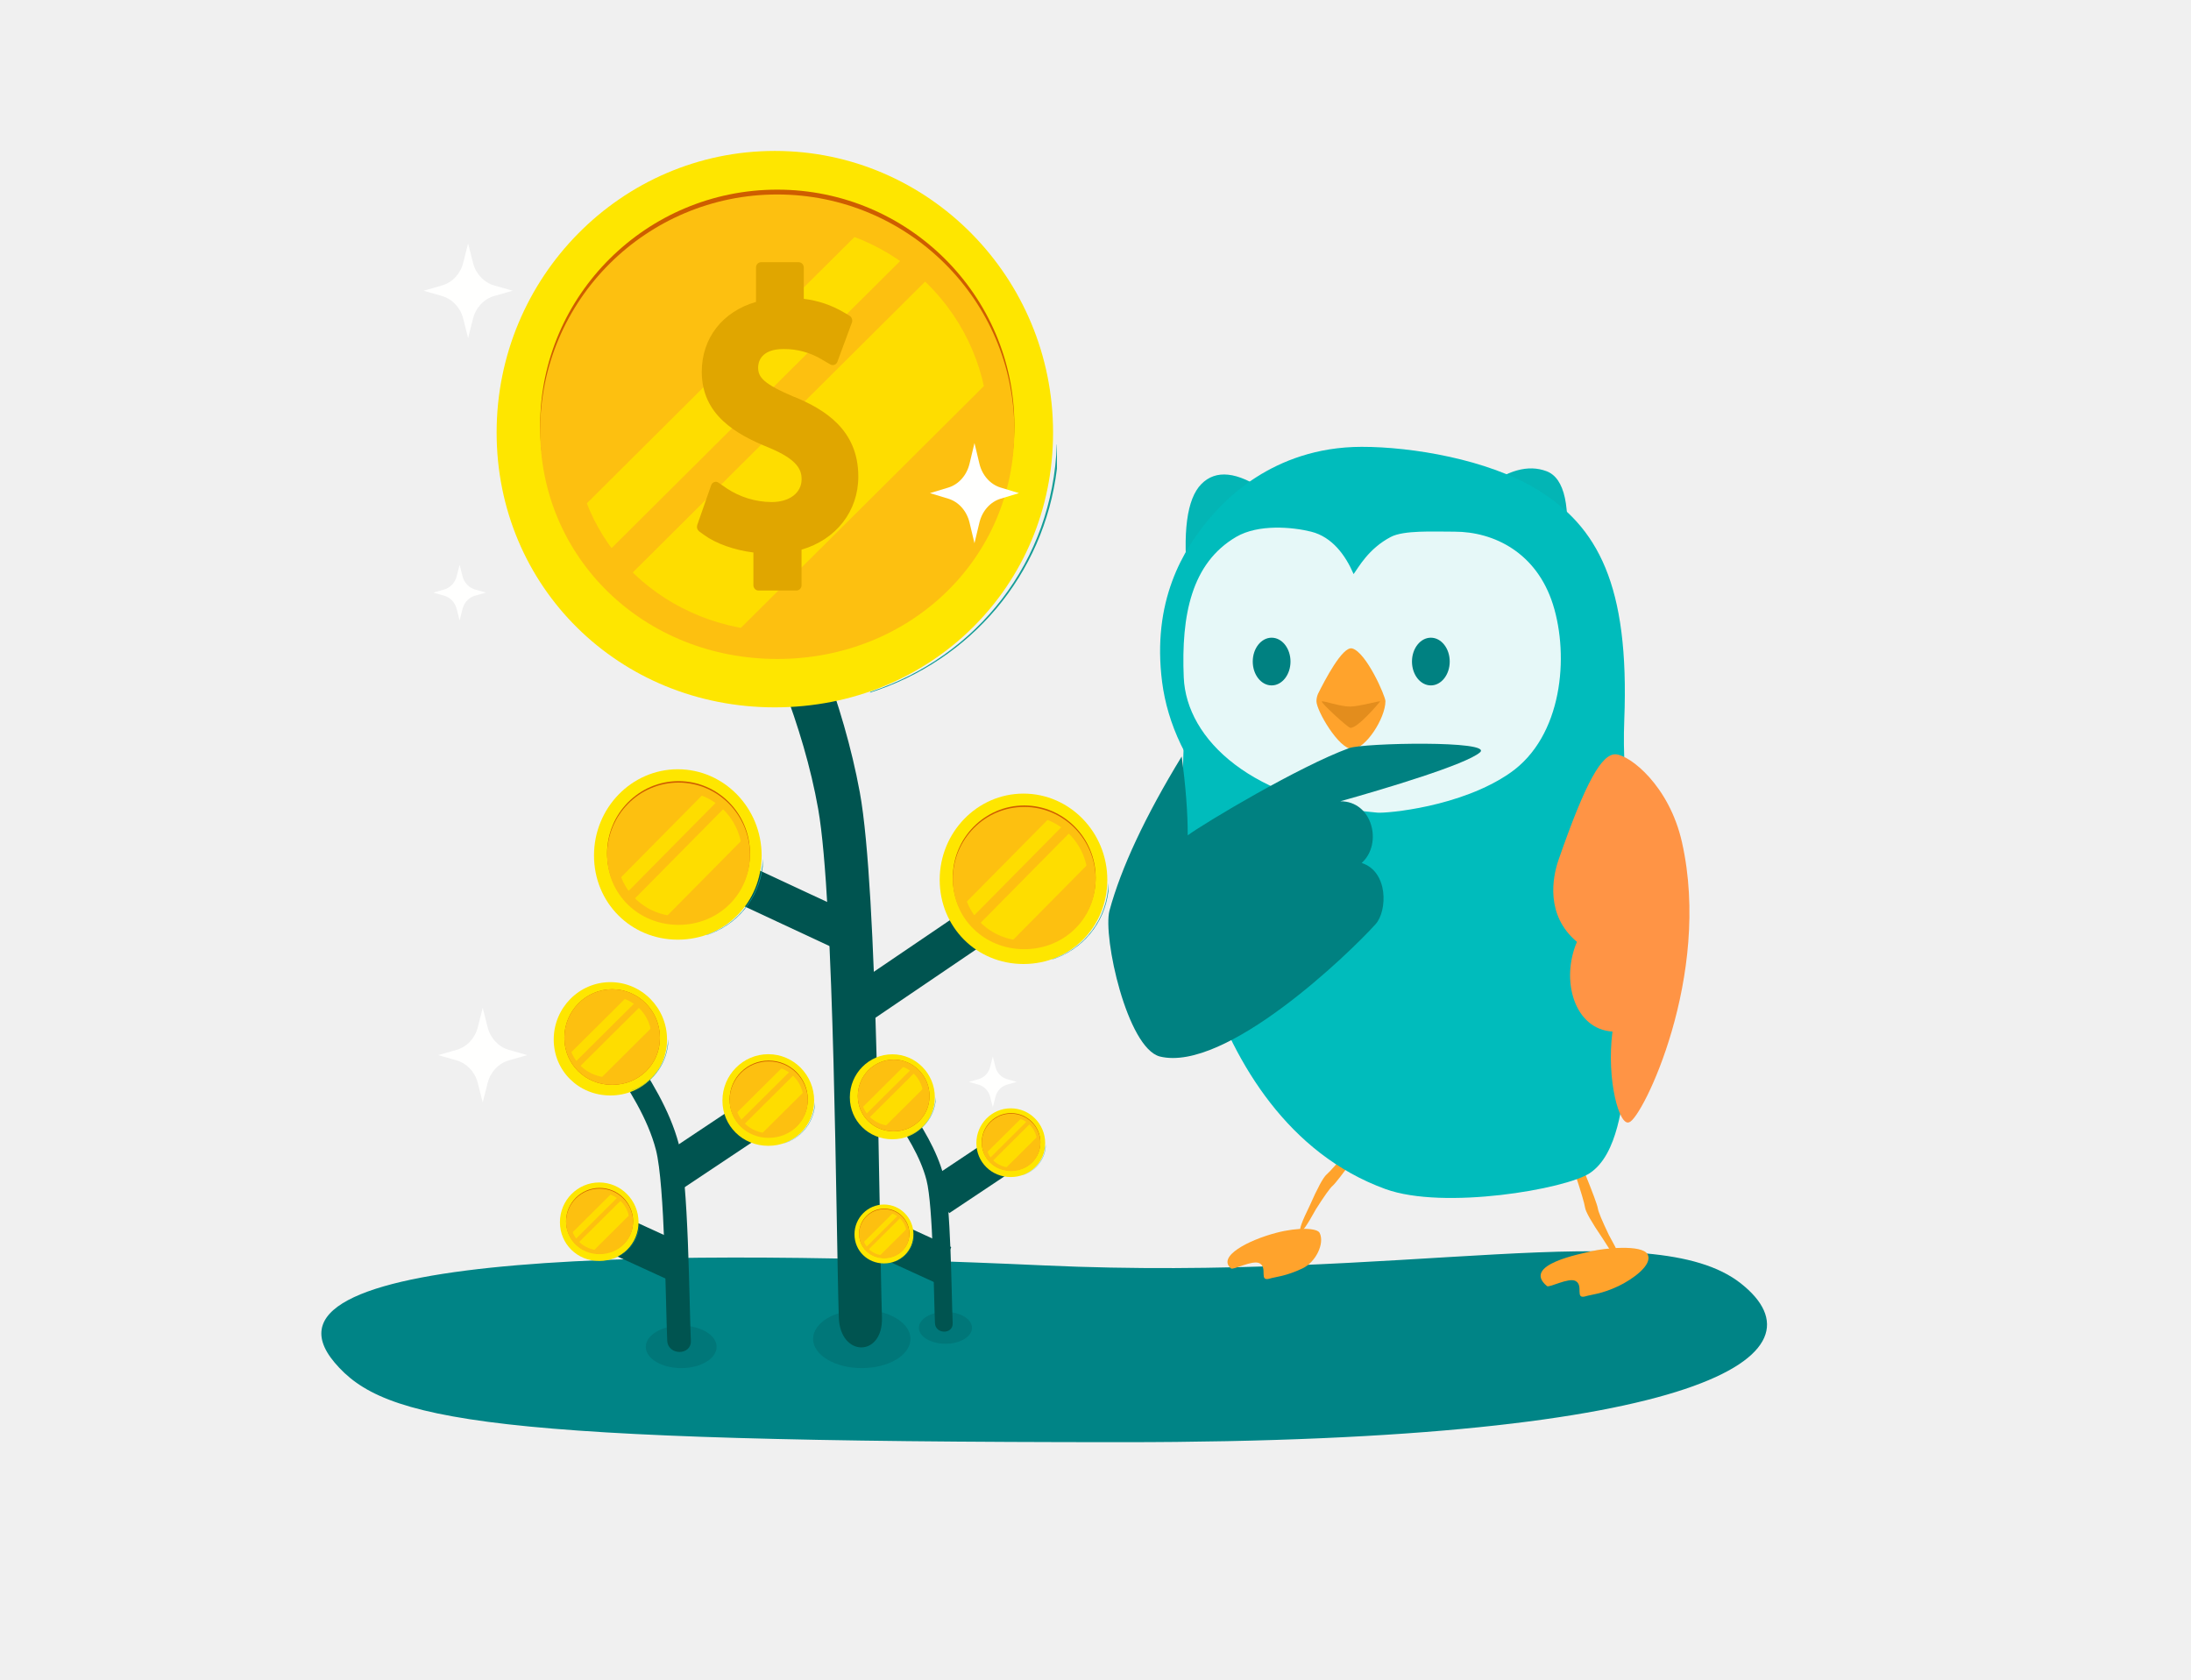
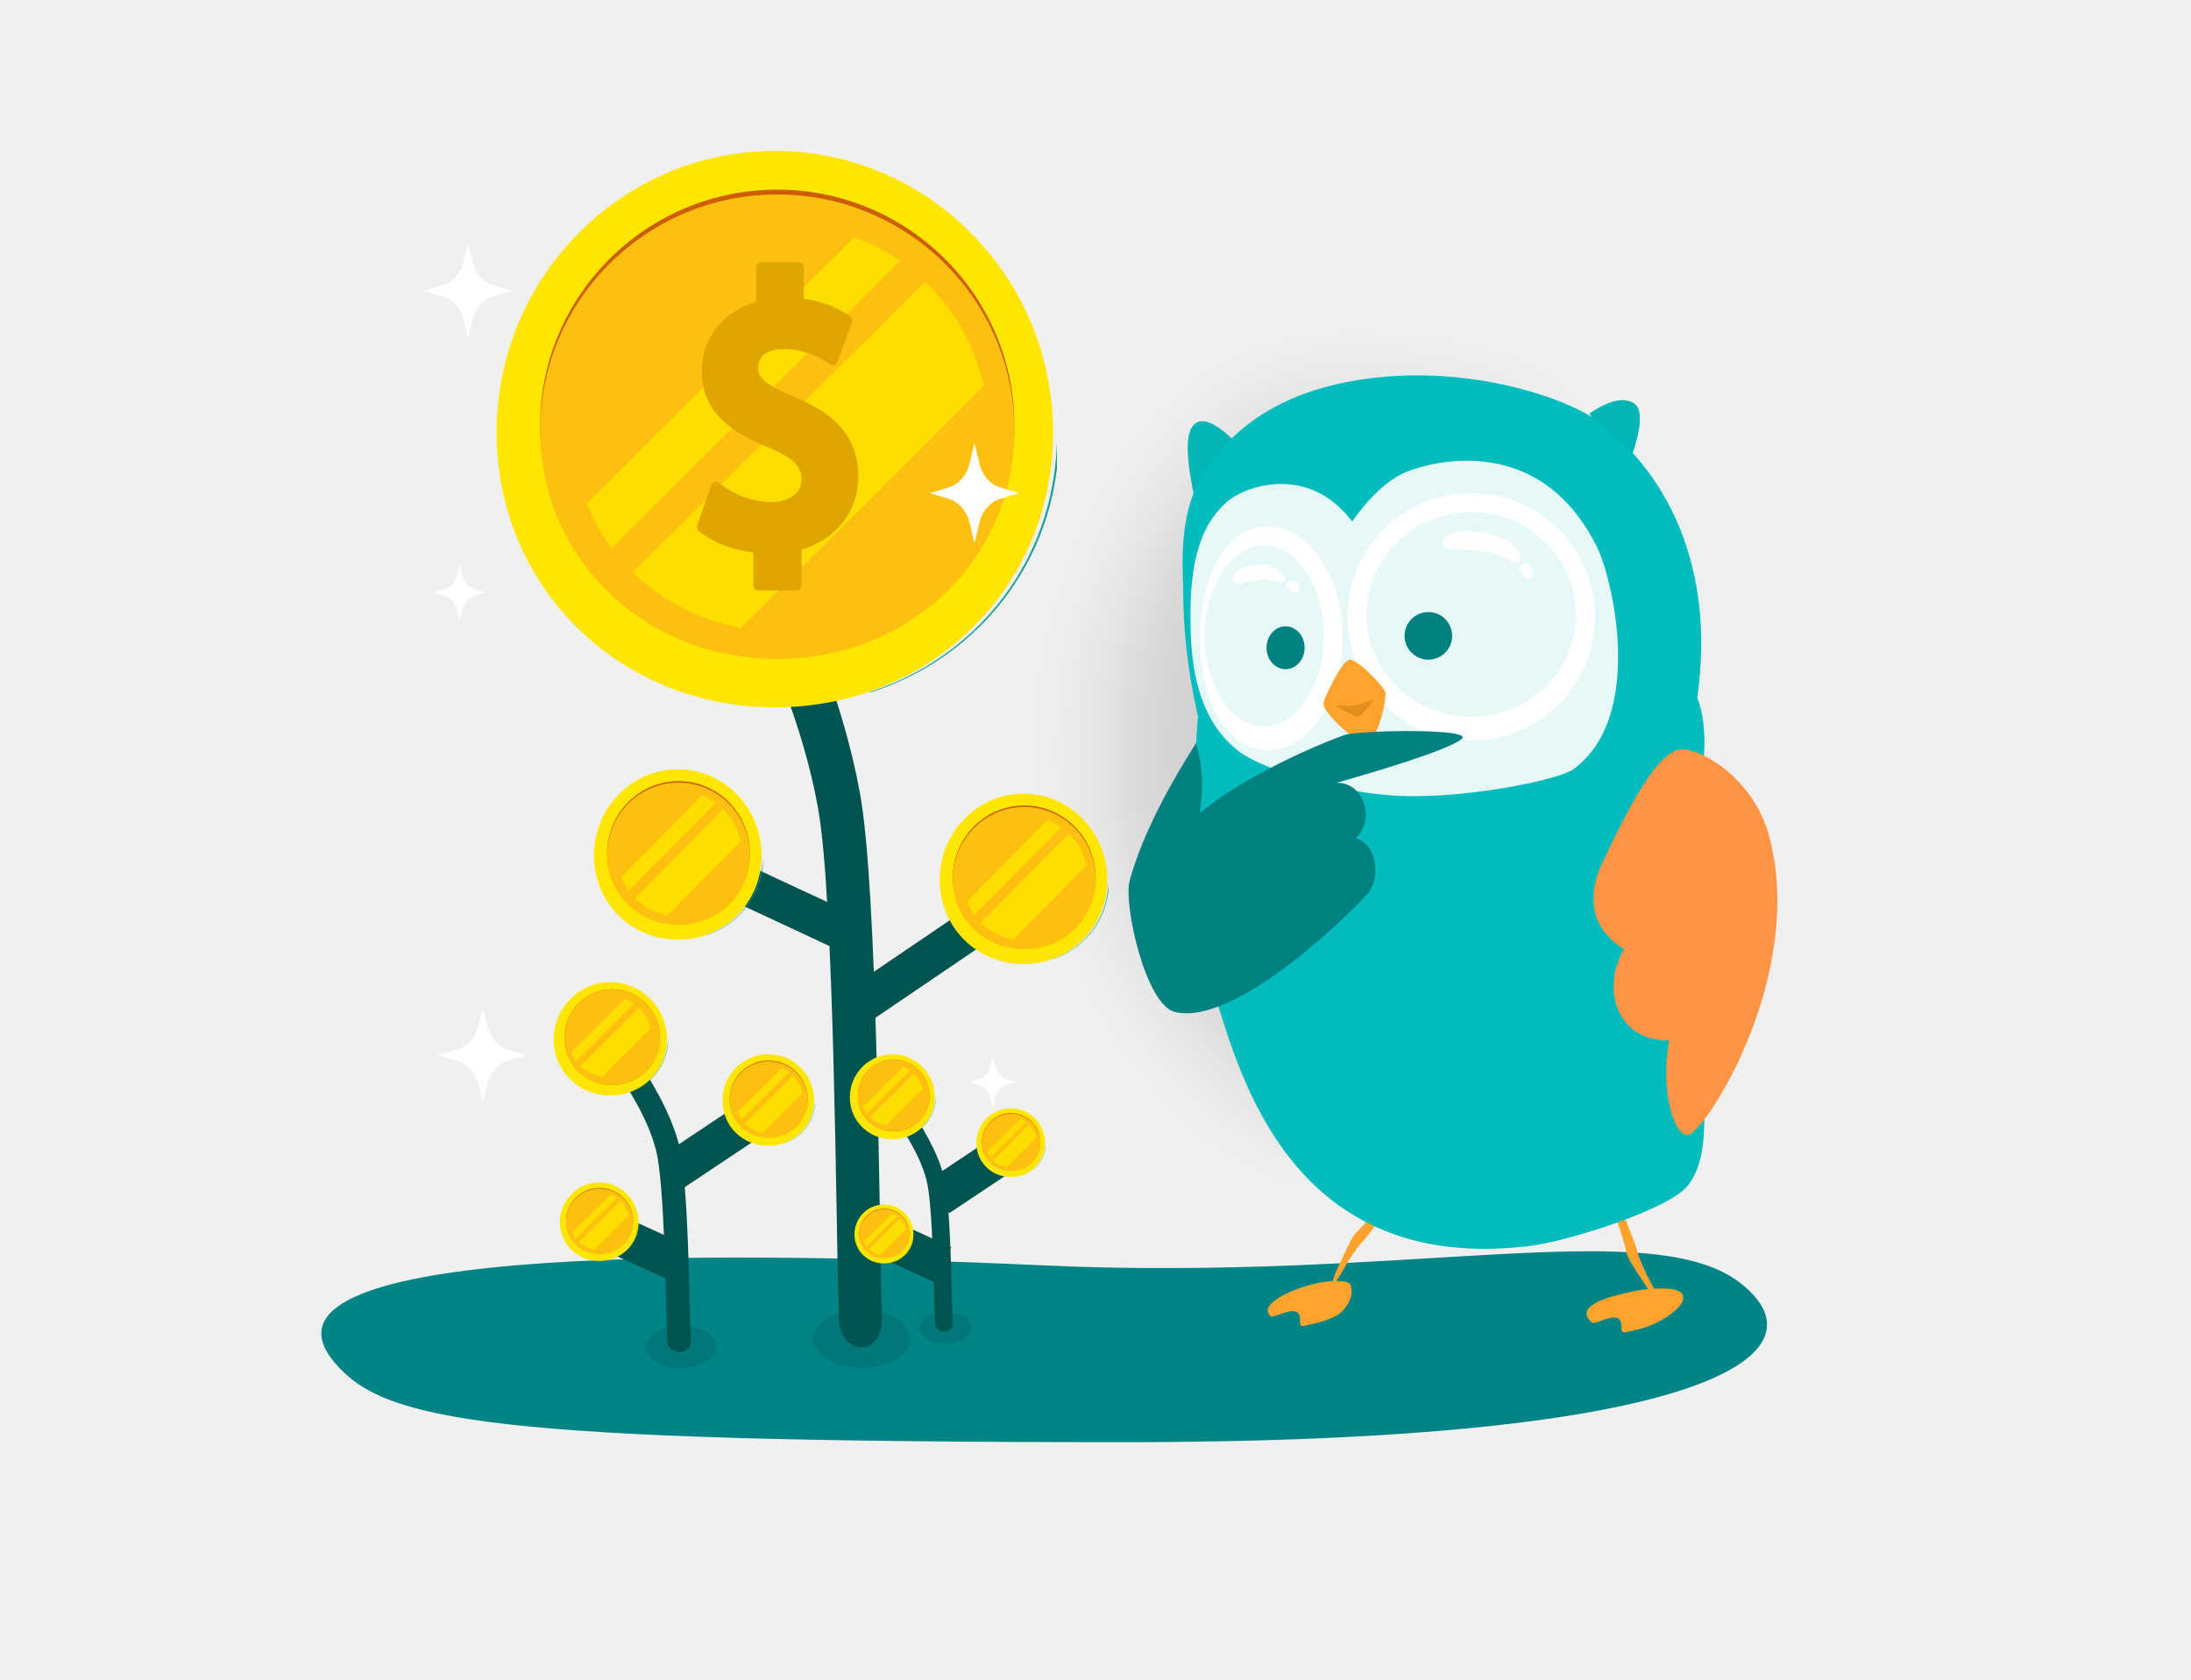
<svg xmlns="http://www.w3.org/2000/svg" xmlns:xlink="http://www.w3.org/1999/xlink" width="450" height="345" viewBox="0 0 450 345">
  <defs>
-     <path id="a" d="M86.156 42.486c0 23.446-19.103 41.316-42.667 41.316-23.565 0-42.667-17.87-42.667-41.316C.822 19.041 19.924.034 43.489.034c23.564 0 42.667 19.007 42.667 42.452" />
-     <path id="c" d="M25.953 13.011c0 7.18-5.755 12.653-12.853 12.653S.248 20.192.248 13.011c0-7.18 5.754-13 12.852-13 7.098 0 12.853 5.82 12.853 13" />
-     <path id="e" d="M25.953 13.011c0 7.18-5.755 12.653-12.853 12.653S.248 20.192.248 13.011c0-7.18 5.754-13 12.852-13 7.098 0 12.853 5.82 12.853 13" />
-     <path id="g" d="M9.129 4.497c0 2.482-2.024 4.373-4.521 4.373S.088 6.98.088 4.497 2.11.004 4.607.004c2.497 0 4.52 2.011 4.52 4.493" />
-     <path id="i" d="M12.888 6.349c0 3.503-2.858 6.174-6.383 6.174S.123 9.853.123 6.349C.123 2.845 2.98.005 6.505.005c3.525 0 6.383 2.84 6.383 6.344" />
-     <path id="k" d="M10.65 5.247c0 2.895-2.361 5.102-5.274 5.102S.102 8.142.102 5.247C.102 2.35 2.462.004 5.376.004c2.913 0 5.274 2.347 5.274 5.243" />
-     <path id="m" d="M12.172 5.996c0 3.309-2.7 5.83-6.028 5.83-3.33 0-6.028-2.521-6.028-5.83S2.815.005 6.144.005c3.329 0 6.028 2.682 6.028 5.991" />
-     <path id="o" d="M17.183 8.465c0 4.671-3.81 8.232-8.51 8.232-4.7 0-8.51-3.56-8.51-8.232 0-4.671 3.81-8.458 8.51-8.458 4.7 0 8.51 3.787 8.51 8.458" />
-     <path id="q" d="M14.2 6.995c0 3.86-3.148 6.803-7.032 6.803S.135 10.856.135 6.995c0-3.86 3.149-6.99 7.033-6.99 3.884 0 7.032 3.13 7.032 6.99" />
+     <filter id="a" width="156.6%" height="141.1%" x="-28.3%" y="-20.5%" filterUnits="objectBoundingBox">
+       <feGaussianBlur in="SourceGraphic" stdDeviation="10" />
+     </filter>
+     <path id="b" d="M86.156 42.486c0 23.446-19.103 41.316-42.667 41.316-23.565 0-42.667-17.87-42.667-41.316C.822 19.041 19.924.034 43.489.034c23.564 0 42.667 19.007 42.667 42.452" />
+     <path id="d" d="M25.953 13.011c0 7.18-5.755 12.653-12.853 12.653S.248 20.192.248 13.011c0-7.18 5.754-13 12.852-13 7.098 0 12.853 5.82 12.853 13" />
+     <path id="f" d="M25.953 13.011c0 7.18-5.755 12.653-12.853 12.653S.248 20.192.248 13.011c0-7.18 5.754-13 12.852-13 7.098 0 12.853 5.82 12.853 13" />
+     <path id="h" d="M9.129 4.497c0 2.482-2.024 4.373-4.521 4.373S.088 6.98.088 4.497 2.11.004 4.607.004c2.497 0 4.52 2.011 4.52 4.493" />
+     <path id="j" d="M12.888 6.349c0 3.503-2.858 6.174-6.383 6.174S.123 9.853.123 6.349C.123 2.845 2.98.005 6.505.005c3.525 0 6.383 2.84 6.383 6.344" />
+     <path id="l" d="M10.65 5.247c0 2.895-2.361 5.102-5.274 5.102S.102 8.142.102 5.247C.102 2.35 2.462.004 5.376.004c2.913 0 5.274 2.347 5.274 5.243" />
+     <path id="n" d="M12.172 5.996c0 3.309-2.7 5.83-6.028 5.83-3.33 0-6.028-2.521-6.028-5.83S2.815.005 6.144.005c3.329 0 6.028 2.682 6.028 5.991" />
+     <path id="p" d="M17.183 8.465c0 4.671-3.81 8.232-8.51 8.232-4.7 0-8.51-3.56-8.51-8.232 0-4.671 3.81-8.458 8.51-8.458 4.7 0 8.51 3.787 8.51 8.458" />
+     <path id="r" d="M14.2 6.995c0 3.86-3.148 6.803-7.032 6.803S.135 10.856.135 6.995c0-3.86 3.149-6.99 7.033-6.99 3.884 0 7.032 3.13 7.032 6.99" />
  </defs>
  <g fill="none" fill-rule="evenodd">
    <path fill="#008486" d="M357.541 263.6c-18.242-14.37-68.631-.28-143.134-3.693-74.504-3.414-165.318-3.36-145.696 19.94 10.128 12.026 30.943 16.366 161.83 16.366 120.5 0 145.242-18.243 127-32.613z" />
+     <path fill="#000" d="M283.128 230C311.776 230 335 196.207 335 154.522c0-41.686-22.553-76.597-51.12-68.21-27.816-12.3-54.88 26.524-54.88 68.21C229 196.207 254.48 230 283.128 230z" filter="url(#a)" opacity=".135" />
    <g fill="#FFA32C">
-       <path d="M277.27 235.812c-2.494 3.003-4.092 4.806-4.794 5.408-.702.601-1.872 2.762-3.51 6.481-1.544 3.13-2.173 4.86-1.885 5.185.287.327 1.354-1.186 3.2-4.537 1.735-2.728 2.874-4.325 3.417-4.79.543-.466 2.165-2.559 4.866-6.28.17-.465.112-.861-.176-1.187-.287-.326-.66-.42-1.119-.28z" />
-       <path d="M252.83 260.52c.477.399 4.404-1.795 5.845-1.062 1.794.912-.261 3.899 2.18 3.135 1.05-.328 3.215-.434 6.665-2.073 2.72-1.291 4.6-5.122 3.51-7.3-.488-.976-4.304-1.222-8.942 0-5.71 1.505-12.174 4.862-9.258 7.3z" />
+       <path d="M282.927 248.203c-2.236 2.698-3.669 4.316-4.298 4.856-.63.54-1.68 2.48-3.148 5.82-1.385 2.812-1.948 4.364-1.69 4.657.258.292 1.215-1.066 2.87-4.074 1.556-2.45 2.577-3.885 3.064-4.302.487-.418 1.941-2.298 4.363-5.64.153-.417.1-.772-.158-1.065-.258-.293-.592-.377-1.003-.252z" />
+       <path d="M261.012 270.39c.428.358 3.949-1.612 5.242-.953 1.608.819-.235 3.5 1.954 2.815.942-.295 2.883-.39 5.977-1.861 2.438-1.16 4.125-4.6 3.148-6.555-.439-.877-3.86-1.098-8.02 0-5.12 1.35-10.916 4.365-8.3 6.555z" />
    </g>
    <g fill="#FFA32C">
-       <path d="M323.492 241.077c1.229 3.704 1.912 6.013 2.051 6.927.138.913 1.353 3.05 3.643 6.408 1.839 2.967 2.973 4.415 3.403 4.345.429-.071-.29-1.777-2.156-5.116-1.397-2.916-2.15-4.727-2.257-5.433-.107-.707-1.024-3.19-2.752-7.45-.305-.39-.672-.551-1.102-.48-.429.07-.706.337-.83.8z" />
-       <path d="M326.963 256.975c-2.18.544-14.525 2.757-9.24 7.176.477.399 4.404-1.795 5.846-1.062 1.794.912-.262 3.899 2.18 3.135 1.05-.328 3.215-.434 6.665-2.073 2.72-1.291 7.085-4.311 5.995-6.489-1.09-2.178-9.265-1.232-11.446-.687z" />
+       <path d="M332.194 250.976c1.102 3.326 1.715 5.4 1.84 6.22.124.82 1.212 2.738 3.266 5.754 1.65 2.664 2.666 3.965 3.051 3.901.385-.063-.26-1.595-1.933-4.594-1.253-2.618-1.927-4.244-2.023-4.878-.096-.635-.92-2.865-2.469-6.69-.273-.35-.602-.494-.987-.43-.385.063-.633.302-.745.717z" />
+       <path d="M335.307 265.251c-1.955.49-13.024 2.476-8.285 6.444.427.358 3.948-1.612 5.241-.953 1.609.819-.234 3.5 1.954 2.815.943-.295 2.884-.39 5.977-1.862 2.439-1.16 6.354-3.871 5.377-5.827-.978-1.955-8.309-1.106-10.264-.617z" />
    </g>
-     <path fill="#03B5B5" d="M259.917 100.857c-5.803-3.997-10.198-4.473-13.185-1.428-2.986 3.046-3.895 9.942-2.725 20.69l15.91-19.262zM321.46 114.579c1.212-10.45-.064-16.382-3.827-17.797-3.765-1.415-8.062-.224-12.892 3.575l16.72 14.222z" />
-     <path fill="#00BCBC" d="M334.149 221.356c4.912-22.083-6.54-42.933-6.54-63.156v-30.489c-17.808 6.698-32.124 10.046-42.95 10.046-6.866 0-20.71 5-41.533 14.999-.838 20.354.797 36.688 4.906 49 5.539 16.6 16.565 35.219 36.518 42.466 11.99 4.356 37.063 0 41.968-3.266 5.93-3.95 6.54-14.7 7.63-19.6z" />
-     <path fill="#00BCBC" d="M285.192 177.661c12.886 0 39.613-1.746 48.53-7.99 2.068-1.448-.685-7.388-.118-21.815 1.09-27.767-5.45-39.745-17.987-47.367-10.082-6.13-25.638-8.728-35.973-8.712-18.596.03-28.622 11.74-30.826 14.26-5.942 6.79-12.262 17.58-10.13 34.093 2.134 16.514 15.9 37.531 46.504 37.531z" />
-     <path fill="#FFF" d="M278.009 117.911c1.034-1.377 3.018-5.195 7.63-7.622 2.684-1.412 8.671-1.089 13.082-1.089 8.175 0 16.896 4.356 20.241 14.97 3.346 10.616 1.962 27.095-8.795 34.574-10.14 7.051-25.421 8.323-27.24 8.168-25.63-2.179-39.264-14.96-39.802-27.782-.538-12.822 1.592-23.47 10.757-28.85 4.59-2.695 11.632-2.022 15.406-1.08 4.36 1.089 7.086 4.9 8.721 8.711z" opacity=".901" />
-     <g fill="#008181" transform="translate(257.297 130.978)">
-       <ellipse cx="36.579" cy="4.9" rx="3.876" ry="4.9" />
-       <ellipse cx="3.876" cy="4.9" rx="3.876" ry="4.9" />
+     <path fill="#03B5B5" d="M253.132 90.182c-4.003-3.764-6.746-4.631-8.228-2.602-1.483 2.03-1.257 7.287.675 15.773l7.553-13.171zM333.996 96.824c3.14-8.056 3.657-12.729 1.553-14.018-2.104-1.29-5.14-.58-9.108 2.126l7.555 11.892z" />
+     <path fill="#00BCBC" d="M349.765 218.331c0-24.463-8.97-53.816-18.755-62.864-5.983-5.531-7.333-15.776-4.05-30.734-17.372 7.14-31.339 10.71-41.901 10.71-6.698 0-19.714 4.018-39.05 12.056-1.797 24.318-.691 43.039 3.317 56.163 5.404 17.695 16.18 57.96 64.475 52.297 8.46-.992 29.134-7.671 32.836-12.426 4.777-6.132 3.128-15.916 3.128-25.202z" />
+     <path fill="#00BCBC" d="M287.08 166.577c12.652 0 49.74 11.593 58.496 5.462 2.03-1.421 6.926-18.95 3.016-28.728 3.933-27.408-6.763-47.03-21.015-57.2-5.903-4.211-25.415-11.244-46.92-8.311-21.504 2.933-29.615 13.623-33.234 19.067-5.757 8.661-4.395 20.6-4.398 24.933-.01 14.119 3.33 27.63 4.887 31.778 4.825 12.851 9.118 12.999 39.168 12.999z" />
+     <path fill="#FFF" d="M277.725 107.133c.598-.88 5.351-7.91 11.241-10.266 4.888-1.956 27.37-8.311 39.1 15.644 3.202 6.54 9.774 34.711-4.888 45.467-3.236 2.374-24.124 6.456-37.633 5.378-14.607-1.166-27.279-6.226-30.79-8.8-8.149-5.972-9.883-16.27-10.185-24.228-.552-14.56 1.876-22.217 7.252-27.106 4.03-3.664 17.106-7.822 25.903 3.911z" opacity=".901" />
+     <g fill-rule="nonzero">
+       <path fill="#FFF" d="M260.336 154.067c-8.575 0-13.89-10.345-13.89-22.978 0-12.633 5.315-22.978 13.89-22.978s15.434 10.345 15.434 22.978c0 12.633-6.859 22.978-15.434 22.978zm-.694-4.89c6.697 0 12.218-8.26 12.218-18.577 0-10.317-5.52-18.578-12.218-18.578s-12.219 8.261-12.219 18.578 5.521 18.578 12.219 18.578zM302.162 152.111c-14.036 0-25.414-11.382-25.414-25.422 0-14.04 11.378-25.422 25.414-25.422 14.036 0 25.415 11.382 25.415 25.422 0 14.04-11.379 25.422-25.415 25.422zm0-4.889c11.877 0 21.505-9.412 21.505-21.022 0-11.61-9.628-21.022-21.505-21.022-11.876 0-21.504 9.412-21.504 21.022 0 11.61 9.628 21.022 21.504 21.022z" />
+       <path fill="#FEFEFE" d="M298.091 112.79c-1.732 0-2.26-1.472-1.362-2.516 1.046-1.214 4.758-1.513 8.42-.815 6.808 1.297 7.92 5.706 6.559 6.114-1.327.397-2.724-2.783-13.617-2.783zm16.778 4.756c0 1.104-1.072 1.656-1.715 1.104-.643-.552-1.484-2.356-.456-2.908s2.171.7 2.171 1.804zM254.756 119.965c-1.067.328-1.71-.759-1.381-1.77.382-1.176 2.604-2.118 5.01-2.249 4.473-.243 6.109 3.099 5.358 3.685-.731.57-2.277-1.727-8.987.334zm12.177.406c.238.89-.633 1.638-1.347 1.376-.713-.262-1.879-1.477-1.048-2.213.83-.737 2.157-.053 2.395.837z" />
    </g>
-     <path fill="#FFA32C" d="M277.723 133.185c-1.986-.544-5.703 6.69-6.999 9.277-.19.379-.346 1.009-.346 1.553 0 1.95 4.597 9.83 7.345 9.83 2.774 0 6.827-6.36 6.827-9.83 0-1.024-3.93-10.037-6.827-10.83z" />
-     <path fill="#E38D1D" d="M271.473 144.08c.19-.25 3.695 1.045 5.802 1.045 1.892 0 6.382-1.314 6.178-1.044-.205.27-4.66 5.599-6.129 5.403-.578-.078-6.041-5.152-5.85-5.403z" />
-     <path fill="#008181" d="M242.702 155.376c-7.483 12.274-12.43 22.833-14.837 31.68-1.384 5.403 3.622 28.188 10.356 29.944 13.492 3.307 38.836-21.109 44.29-27.166 2.487-2.762 2.639-10.84-2.844-12.587 4.386-3.931 2.224-12.728-4.387-12.668 9.202-2.582 25.854-7.566 28.682-10.046 2.828-2.48-23.89-1.959-26.867-.874-10.227 3.727-29.736 15.396-33.15 17.91 0-4.66-.414-10.057-1.243-16.193z" />
-     <path fill="#FF9445" d="M331.874 154.932c-2.864-.178-6.189 5.604-11.75 21.614-1.29 3.71-2.731 11.463 3.758 16.91-3.376 7.844-.57 17.937 7.297 18.42-1.284 10.006 1.455 19.685 3.465 18.605 2.657-.815 17.002-29.95 10.808-57.495-2.625-11.674-10.713-17.875-13.578-18.054z" />
+     <g fill="#008181" transform="translate(260.13 125.711)">
+       <ellipse cx="33.234" cy="4.889" rx="4.887" ry="4.889" />
+       <ellipse cx="3.91" cy="7.333" rx="3.91" ry="4.4" />
+     </g>
+     <path fill="#FF9445" d="M345.578 153.905c-3.872.024-8.556 6.338-16.593 23.552-1.863 3.99-4.06 12.233 4.553 17.472-4.82 8.482-1.341 18.87 9.294 18.797-2.056 10.598 1.346 20.556 4.102 19.274 3.622-1.05 23.965-32.687 16.453-61.144-3.184-12.06-13.937-17.974-17.81-17.95z" />
+     <path fill="#FFA32C" d="M277.505 135.514c-1.526-.463-4.383 5.692-5.379 7.892-.145.322-.266.858-.266 1.32 0 1.66 6.511 7.874 8.623 7.874 2.132 0 4.085-7.314 4.085-10.267 0-.87-4.835-6.144-7.063-6.82z" />
+     <path fill="#E38D1D" d="M274.465 144.95c.101-.153 2.467.178 3.825-.037 1.219-.193 4-1.35 3.89-1.186-.108.165-2.53 3.455-3.491 3.5-.38.019-4.326-2.124-4.224-2.277z" />
+     <path fill="#008181" d="M245.676 152.6c-6.964 10.96-11.526 20.412-13.685 28.356-1.24 4.852 3.248 25.312 9.286 26.888 12.099 2.97 34.824-18.955 39.715-24.394 2.23-2.48 2.366-9.733-2.55-11.302 3.933-3.53 1.994-11.43-3.934-11.375 8.252-2.32 23.183-6.795 25.719-9.022 2.535-2.227-21.423-1.758-24.092-.784-9.17 3.347-22.64 9.944-29.725 16.082.814-5.07.569-9.886-.734-14.449z" />
    <g transform="translate(101.063 31)">
      <ellipse cx="75.937" cy="244" fill="#007779" rx="10" ry="6" transform="matrix(-1 0 0 1 151.873 0)" />
      <path fill="#005450" d="M75.533 131.765c3.714 20.18 3.91 87.072 4.546 107.806.26 8.243-8.611 8.228-8.864 0-.603-19.54-.883-85.412-4.232-104.397-3.055-17.337-10.406-33.93-17.227-48.714-3.173-6.885 4.507-13.31 7.658-6.473 7.314 15.868 14.701 33.179 18.12 51.778z" />
      <path stroke="#005450" stroke-width="8" d="M45.937 148l29.714 13.863M104.937 155.429l-32 21.714" />
      <path fill="#F6BE2A" d="M102.303 64.674c0 23.642-19.354 41.661-43.23 41.661-23.874 0-43.23-18.02-43.23-41.661 0-23.644 19.356-42.81 43.23-42.81 23.876 0 43.23 19.166 43.23 42.81" />
      <path fill="#FEE600" d="M58.08 114.286C26.035 114.286.936 89.492.936 57.842.937 25.948 26.57 0 58.079 0c31.51 0 57.143 25.948 57.143 57.842 0 31.65-25.1 56.444-57.143 56.444" />
      <path fill="#CE5D00" d="M58.576 7.95C31.725 7.95 9.88 29.675 9.88 56.378c0 26.342 21.389 46.976 48.695 46.976s48.696-20.634 48.696-46.976c0-26.703-21.845-48.428-48.696-48.428" />
      <path fill="#FDC010" d="M58.576 8.944C31.725 8.944 9.88 30.67 9.88 57.373c0 26.342 21.389 46.975 48.695 46.975s48.696-20.633 48.696-46.975c0-26.703-21.845-48.429-48.696-48.429" />
      <g transform="translate(15.843 14.907)">
-         <mask id="b" fill="#fff">
-           <use xlink:href="#a" />
+         <mask id="c" fill="#fff">
+           <use xlink:href="#b" />
        </mask>
-         <path fill="#FEDD00" d="M1.025 74.31l-7.164-7.127 84.927-84.5 7.165 7.129L1.025 74.31M15.452 102.759l-16.82-16.735L90.32-5.2l16.82 16.734-91.687 91.226" mask="url(#b)" />
+         <path fill="#FEDD00" d="M1.025 74.31l-7.164-7.127 84.927-84.5 7.165 7.129L1.025 74.31M15.452 102.759l-16.82-16.735L90.32-5.2l16.82 16.734-91.687 91.226" mask="url(#c)" />
      </g>
      <path fill="#169D97" d="M110.253 111.304V85.466v25.838M77.596 111.261l.125-.167c21.9-7.186 37.444-26.837 38.26-50.763l.035-.046v4.986c-2.655 21.846-17.757 39.431-38.393 45.99h-.027" />
      <path fill="#E0A600" d="M62.17 50.576c-6.439-2.726-7.525-4.084-7.525-6.1 0-.889.379-3.788 5.208-3.788a14.995 14.995 0 0 1 8.01 2.223l1.588.924c.266.166.59.197.88.084.291-.112.517-.356.613-.661l2.975-8.046a1.177 1.177 0 0 0-.451-1.329l-1.165-.693a20.97 20.97 0 0 0-8.283-2.807v-6.446c-.003-.597-.47-1.08-1.047-1.08h-7.715c-.576 0-1.044.483-1.047 1.08v7.076C47.37 32.977 43.07 38.412 43.07 45.36c0 8.843 7.002 12.846 13.82 15.595 5.882 2.444 6.685 4.558 6.685 6.475 0 2.802-2.48 4.69-6.167 4.69a16.91 16.91 0 0 1-9.191-2.801l-1.671-1.155a.974.974 0 0 0-.915-.153c-.31.107-.551.365-.645.69l-2.858 8.167c-.136.46.017.96.385 1.254l.98.716c2.501 1.83 6.311 3.165 10.183 3.639V89.2c0 .597.465 1.083 1.042 1.086h7.798c.579 0 1.047-.486 1.047-1.086v-7.307c7.064-2.05 11.66-7.855 11.66-15.017 0-9.646-6.986-13.799-13.063-16.335l.01.035z" />
      <g>
        <path fill="#F6BE2A" d="M122.471 151.806c0 7.24-5.83 12.76-13.022 12.76s-13.022-5.52-13.022-12.76 5.83-13.11 13.022-13.11 13.022 5.87 13.022 13.11" />
        <path fill="#FEE600" d="M109.15 167c-9.653 0-17.213-7.593-17.213-17.286 0-9.767 7.721-17.714 17.213-17.714 9.491 0 17.213 7.947 17.213 17.714 0 9.693-7.561 17.286-17.213 17.286" />
        <path fill="#CE5D00" d="M109.3 134.435c-8.09 0-14.67 6.653-14.67 14.83 0 8.068 6.444 14.387 14.67 14.387 8.225 0 14.668-6.319 14.668-14.386 0-8.178-6.58-14.831-14.669-14.831" />
        <path fill="#FDC010" d="M109.3 134.74c-8.09 0-14.67 6.653-14.67 14.83 0 8.068 6.444 14.387 14.67 14.387 8.225 0 14.668-6.32 14.668-14.387 0-8.177-6.58-14.83-14.669-14.83" />
        <g transform="translate(96.427 136.565)">
-           <mask id="d" fill="#fff">
-             <use xlink:href="#c" />
+           <mask id="e" fill="#fff">
+             <use xlink:href="#d" />
          </mask>
-           <path fill="#FEDD00" d="M.309 22.758l-2.158-2.183L23.733-5.303l2.159 2.183L.309 22.758M4.654 31.47l-5.066-5.125L27.207-1.593l5.066 5.125L4.654 31.47" mask="url(#d)" />
+           <path fill="#FEDD00" d="M.309 22.758l-2.158-2.183L23.733-5.303l2.159 2.183L.309 22.758M4.654 31.47l-5.066-5.125L27.207-1.593l5.066 5.125L4.654 31.47" mask="url(#e)" />
        </g>
        <path fill="#169D97" d="M124.866 166.087v-7.913 7.913M115.028 166.074l.038-.052c6.597-2.2 11.28-8.218 11.526-15.546l.01-.014v1.527c-.8 6.69-5.349 12.076-11.565 14.085h-.009" />
      </g>
      <g>
        <path fill="#F6BE2A" d="M51.471 146.806c0 7.24-5.83 12.76-13.022 12.76s-13.022-5.52-13.022-12.76 5.83-13.11 13.022-13.11 13.022 5.87 13.022 13.11" />
        <path fill="#FEE600" d="M38.15 162c-9.653 0-17.213-7.593-17.213-17.286 0-9.767 7.721-17.714 17.213-17.714 9.491 0 17.213 7.947 17.213 17.714 0 9.693-7.561 17.286-17.213 17.286" />
        <path fill="#CE5D00" d="M38.3 129.435c-8.09 0-14.67 6.653-14.67 14.83 0 8.068 6.444 14.387 14.67 14.387 8.225 0 14.668-6.319 14.668-14.386 0-8.178-6.58-14.831-14.669-14.831" />
        <path fill="#FDC010" d="M38.3 129.74c-8.09 0-14.67 6.653-14.67 14.83 0 8.068 6.444 14.387 14.67 14.387 8.225 0 14.668-6.32 14.668-14.387 0-8.177-6.58-14.83-14.669-14.83" />
        <g transform="translate(25.427 131.565)">
-           <mask id="f" fill="#fff">
-             <use xlink:href="#e" />
+           <mask id="g" fill="#fff">
+             <use xlink:href="#f" />
          </mask>
-           <path fill="#FEDD00" d="M.309 22.758l-2.158-2.183L23.733-5.303l2.159 2.183L.309 22.758M4.654 31.47l-5.066-5.125L27.207-1.593l5.066 5.125L4.654 31.47" mask="url(#f)" />
+           <path fill="#FEDD00" d="M.309 22.758l-2.158-2.183L23.733-5.303l2.159 2.183L.309 22.758M4.654 31.47l-5.066-5.125L27.207-1.593l5.066 5.125L4.654 31.47" mask="url(#g)" />
        </g>
        <path fill="#169D97" d="M53.866 161.087v-7.913 7.913M44.028 161.074l.038-.052c6.597-2.2 11.28-8.218 11.526-15.546l.01-.014v1.527c-.8 6.69-5.349 12.076-11.565 14.085h-.009" />
      </g>
    </g>
    <path fill="#FFFFFE" d="M93.798 118.355l.599-2.355.599 2.355c.338 1.33 1.319 2.367 2.574 2.725l2.224.634-2.224.634c-1.255.358-2.236 1.397-2.574 2.726l-.6 2.355-.598-2.355c-.338-1.33-1.319-2.368-2.574-2.726L89 121.714l2.224-.634c1.255-.358 2.236-1.396 2.574-2.725M98.129 211.003L99.143 207l1.014 4.003c.573 2.26 2.235 4.025 4.362 4.634l3.767 1.077-3.767 1.078c-2.127.609-3.79 2.374-4.362 4.634l-1.014 4.003-1.014-4.003c-.573-2.26-2.234-4.025-4.361-4.634L90 216.714l3.768-1.077c2.127-.609 3.788-2.374 4.36-4.634M95.129 54.003L96.143 50l1.014 4.003c.573 2.26 2.235 4.025 4.362 4.634l3.767 1.077-3.767 1.078c-2.127.609-3.79 2.374-4.362 4.634l-1.014 4.003-1.014-4.003c-.573-2.26-2.234-4.025-4.361-4.634L87 59.714l3.768-1.077c2.127-.609 3.788-2.374 4.36-4.634M203.363 219.149l.545-2.149.544 2.149c.307 1.213 1.2 2.16 2.341 2.487l2.022.578-2.022.579c-1.142.327-2.034 1.274-2.34 2.487l-.545 2.149-.545-2.149c-.307-1.213-1.199-2.16-2.34-2.487l-2.023-.579 2.022-.578c1.142-.327 2.034-1.274 2.341-2.487M199.129 95.239L200.143 91l1.014 4.239c.573 2.392 2.235 4.261 4.362 4.906l3.767 1.14-3.767 1.142c-2.127.645-3.79 2.514-4.362 4.906l-1.014 4.238-1.014-4.238c-.573-2.392-2.234-4.261-4.361-4.906L191 101.286l3.768-1.141c2.127-.645 3.788-2.514 4.36-4.906" />
    <g transform="translate(174 216)">
      <ellipse cx="20.182" cy="56.727" fill="#007779" rx="5.455" ry="3.273" transform="matrix(-1 0 0 1 40.364 0)" />
      <path fill="#005450" d="M19.802 25.443c1.524 5.677 1.605 24.496 1.866 30.329.106 2.319-3.534 2.315-3.638 0-.247-5.497-.362-24.03-1.736-29.37-1.254-4.878-4.27-9.545-7.07-13.705-1.302-1.937 1.85-3.744 3.143-1.82 3.001 4.463 6.033 9.333 7.435 14.566z" />
      <path stroke="#005450" stroke-width="8" d="M7.507 38.199l12.194 5.59M31.868 21.09l-13.131 8.756" />
      <path fill="#F6BE2A" d="M12.242 38.247c0 2.502-2.051 4.41-4.58 4.41-2.53 0-4.581-1.908-4.581-4.41 0-2.503 2.05-4.531 4.58-4.531 2.53 0 4.58 2.028 4.58 4.531" />
      <path fill="#FEE600" d="M7.556 43.498c-3.395 0-6.055-2.624-6.055-5.974 0-3.376 2.716-6.123 6.055-6.123 3.338 0 6.054 2.747 6.054 6.123 0 3.35-2.66 5.974-6.054 5.974" />
      <path fill="#CE5D00" d="M7.608 32.243c-2.845 0-5.16 2.3-5.16 5.126 0 2.788 2.267 4.972 5.16 4.972 2.894 0 5.16-2.184 5.16-4.972 0-2.826-2.315-5.126-5.16-5.126" />
      <path fill="#FDC010" d="M7.608 32.348c-2.845 0-5.16 2.3-5.16 5.126 0 2.788 2.267 4.972 5.16 4.972 2.894 0 5.16-2.184 5.16-4.972 0-2.826-2.315-5.126-5.16-5.126" />
      <g transform="translate(3.08 32.98)">
-         <mask id="h" fill="#fff">
-           <use xlink:href="#g" />
+         <mask id="i" fill="#fff">
+           <use xlink:href="#h" />
        </mask>
-         <path fill="#FEDD00" d="M.109 7.866l-.76-.755 8.999-8.944.76.755-9 8.944M1.637 10.877L-.145 9.105 9.57-.55l1.782 1.772-9.715 9.656" mask="url(#h)" />
+         <path fill="#FEDD00" d="M.109 7.866l-.76-.755 8.999-8.944.76.755-9 8.944M1.637 10.877L-.145 9.105 9.57-.55l1.782 1.772-9.715 9.656" mask="url(#i)" />
      </g>
      <path fill="#169D97" d="M13.084 43.183v-2.735 2.735M9.624 43.178l.013-.018c2.32-.76 3.967-2.84 4.054-5.373l.003-.004v.527c-.28 2.313-1.88 4.174-4.067 4.868h-.003" />
      <g>
        <path fill="#F6BE2A" d="M15.818 10.453c0 3.663-2.93 6.456-6.545 6.456-3.615 0-6.546-2.793-6.546-6.456 0-3.664 2.93-6.635 6.546-6.635 3.615 0 6.545 2.97 6.545 6.635" />
        <path fill="#FEE600" d="M9.273 18C4.379 18 .545 14.213.545 9.38.545 4.508 4.461.545 9.273.545 14.085.545 18 4.508 18 9.38 18 14.213 14.166 18 9.273 18" />
        <path fill="#CE5D00" d="M9.545 1.636c-4.06 0-7.363 3.354-7.363 7.476 0 4.066 3.234 7.252 7.363 7.252 4.13 0 7.364-3.186 7.364-7.252 0-4.122-3.303-7.476-7.364-7.476" />
        <path fill="#FDC010" d="M9.545 1.636c-4.06 0-7.363 3.354-7.363 7.476 0 4.067 3.234 7.252 7.363 7.252 4.13 0 7.364-3.185 7.364-7.252 0-4.122-3.303-7.476-7.364-7.476" />
        <g transform="translate(2.727 2.727)">
-           <mask id="j" fill="#fff">
-             <use xlink:href="#i" />
+           <mask id="k" fill="#fff">
+             <use xlink:href="#j" />
          </mask>
-           <path fill="#FEDD00" d="M.153 11.104L-.918 10.04 11.785-2.588l1.072 1.066L.153 11.104M2.311 15.355l-2.516-2.5L13.51-.777l2.516 2.5L2.311 15.355" mask="url(#j)" />
+           <path fill="#FEDD00" d="M.153 11.104L-.918 10.04 11.785-2.588l1.072 1.066L.153 11.104M2.311 15.355l-2.516-2.5L13.51-.777l2.516 2.5L2.311 15.355" mask="url(#k)" />
        </g>
        <path fill="#169D97" d="M17.455 17.455v-3.819 3.819M12.565 17.222l.019-.025c3.19-1.107 5.455-4.132 5.574-7.816l.005-.007v.768c-.387 3.363-2.587 6.07-5.594 7.08h-.004" />
      </g>
      <g>
        <path fill="#F6BE2A" d="M39.064 19.63c0 2.92-2.393 5.145-5.344 5.145-2.951 0-5.344-2.226-5.344-5.145 0-2.92 2.393-5.287 5.344-5.287 2.951 0 5.344 2.367 5.344 5.287" />
        <path fill="#FEE600" d="M33.597 25.756c-3.96 0-7.063-3.061-7.063-6.97 0-3.938 3.168-7.143 7.063-7.143 3.895 0 7.064 3.205 7.064 7.143 0 3.909-3.103 6.97-7.064 6.97" />
        <path fill="#CE5D00" d="M33.659 12.625c-3.32 0-6.02 2.683-6.02 5.98 0 3.253 2.644 5.801 6.02 5.801 3.375 0 6.019-2.548 6.019-5.8 0-3.298-2.7-5.98-6.02-5.98" />
        <path fill="#FDC010" d="M33.659 12.748c-3.32 0-6.02 2.683-6.02 5.98 0 3.253 2.644 5.801 6.02 5.801 3.375 0 6.019-2.548 6.019-5.8 0-3.298-2.7-5.981-6.02-5.981" />
        <g transform="translate(28.376 13.484)">
-           <mask id="l" fill="#fff">
-             <use xlink:href="#k" />
+           <mask id="m" fill="#fff">
+             <use xlink:href="#l" />
          </mask>
-           <path fill="#FEDD00" d="M.127 9.177l-.886-.88L9.74-2.139l.886.88L.127 9.177M1.91 12.69l-2.079-2.067L11.165-.642l2.079 2.066L1.91 12.69" mask="url(#l)" />
+           <path fill="#FEDD00" d="M.127 9.177l-.886-.88L9.74-2.139l.886.88L.127 9.177M1.91 12.69l-2.079-2.067L11.165-.642l2.079 2.066L1.91 12.69" mask="url(#m)" />
        </g>
        <path fill="#169D97" d="M40.047 25.388v-3.19 3.19M36.01 25.383l.015-.02c2.707-.888 4.629-3.315 4.73-6.27l.004-.005v.616c-.328 2.697-2.195 4.869-4.746 5.679h-.003" />
      </g>
    </g>
    <g transform="translate(113 201)">
      <ellipse cx="26.909" cy="75.636" fill="#007779" rx="7.273" ry="4.364" transform="matrix(-1 0 0 1 53.818 0)" />
      <path fill="#005450" d="M26.403 33.924c2.032 7.57 2.14 32.661 2.487 40.439.142 3.092-4.712 3.086-4.85 0-.33-7.33-.483-32.04-2.315-39.16-1.672-6.504-5.694-12.728-9.426-18.273-1.736-2.583 2.466-4.993 4.19-2.428 4.002 5.952 8.044 12.445 9.914 19.422z" />
      <path stroke="#005450" stroke-width="8" d="M10.01 50.932l16.257 7.453M42.491 28.12L24.982 39.796" />
      <path fill="#F6BE2A" d="M16.322 50.996c0 3.337-2.734 5.88-6.107 5.88s-6.107-2.543-6.107-5.88c0-3.337 2.734-6.042 6.107-6.042s6.107 2.705 6.107 6.042" />
      <path fill="#FEE600" d="M10.074 57.998c-4.526 0-8.072-3.5-8.072-7.966 0-4.501 3.621-8.163 8.072-8.163 4.452 0 8.073 3.662 8.073 8.163 0 4.467-3.546 7.966-8.073 7.966" />
      <path fill="#CE5D00" d="M10.145 42.99c-3.794 0-6.88 3.067-6.88 6.835 0 3.718 3.022 6.63 6.88 6.63 3.857 0 6.879-2.912 6.879-6.63 0-3.768-3.086-6.834-6.88-6.834" />
      <path fill="#FDC010" d="M10.145 43.13c-3.794 0-6.88 3.067-6.88 6.836 0 3.717 3.022 6.63 6.88 6.63 3.857 0 6.879-2.913 6.879-6.63 0-3.769-3.086-6.835-6.88-6.835" />
      <g transform="translate(4.108 43.972)">
-         <mask id="n" fill="#fff">
-           <use xlink:href="#m" />
+         <mask id="o" fill="#fff">
+           <use xlink:href="#n" />
        </mask>
-         <path fill="#FEDD00" d="M.145 10.487L-.867 9.481 11.13-2.444l1.012 1.006L.145 10.487M2.183 14.502l-2.376-2.361L12.76-.734l2.376 2.362L2.183 14.502" mask="url(#n)" />
+         <path fill="#FEDD00" d="M.145 10.487L-.867 9.481 11.13-2.444l1.012 1.006L.145 10.487M2.183 14.502l-2.376-2.361L12.76-.734l2.376 2.362L2.183 14.502" mask="url(#o)" />
      </g>
      <path fill="#169D97" d="M17.445 57.577V53.93v3.647M12.832 57.571l.017-.024c3.094-1.014 5.29-3.787 5.405-7.164l.005-.006v.703c-.375 3.084-2.508 5.565-5.424 6.491h-.003" />
      <g>
        <path fill="#F6BE2A" d="M21.09 13.937c0 4.885-3.906 8.608-8.726 8.608s-8.728-3.723-8.728-8.608c0-4.886 3.908-8.846 8.728-8.846s8.727 3.96 8.727 8.846" />
        <path fill="#FEE600" d="M12.364 24C5.838 24 .727 18.951.727 12.506.727 6.011 5.947.727 12.364.727 18.78.727 24 6.011 24 12.507 24 18.95 18.889 24 12.364 24" />
        <path fill="#CE5D00" d="M12.727 2.182c-5.414 0-9.818 4.471-9.818 9.967 0 5.422 4.313 9.67 9.818 9.67 5.506 0 9.818-4.248 9.818-9.67 0-5.496-4.404-9.967-9.818-9.967" />
        <path fill="#FDC010" d="M12.727 2.182c-5.414 0-9.818 4.471-9.818 9.968 0 5.421 4.313 9.668 9.818 9.668 5.506 0 9.818-4.247 9.818-9.668 0-5.497-4.404-9.968-9.818-9.968" />
        <g transform="translate(3.636 3.636)">
-           <mask id="p" fill="#fff">
-             <use xlink:href="#o" />
+           <mask id="q" fill="#fff">
+             <use xlink:href="#p" />
          </mask>
-           <path fill="#FEDD00" d="M.205 14.806l-1.43-1.42L15.715-3.45l1.429 1.42L.205 14.806M3.082 20.474L-.273 17.14 18.014-1.036l3.354 3.334L3.082 20.474" mask="url(#p)" />
+           <path fill="#FEDD00" d="M.205 14.806l-1.43-1.42L15.715-3.45l1.429 1.42L.205 14.806M3.082 20.474L-.273 17.14 18.014-1.036l3.354 3.334L3.082 20.474" mask="url(#q)" />
        </g>
        <path fill="#169D97" d="M23.273 23.273v-5.091 5.09M16.754 22.963l.024-.034c4.255-1.475 7.274-5.51 7.432-10.42l.007-.01v1.023c-.516 4.485-3.45 8.095-7.458 9.441h-.005" />
      </g>
      <g>
        <path fill="#F6BE2A" d="M52.085 26.173c0 3.893-3.19 6.86-7.125 6.86s-7.125-2.967-7.125-6.86c0-3.893 3.19-7.049 7.125-7.049s7.125 3.156 7.125 7.049" />
        <path fill="#FEE600" d="M44.796 34.342c-5.281 0-9.418-4.083-9.418-9.294 0-5.251 4.225-9.524 9.418-9.524 5.194 0 9.418 4.273 9.418 9.524 0 5.211-4.137 9.294-9.418 9.294" />
        <path fill="#CE5D00" d="M44.878 16.833c-4.426 0-8.026 3.578-8.026 7.974 0 4.337 3.525 7.735 8.026 7.735 4.5 0 8.026-3.398 8.026-7.735 0-4.396-3.6-7.974-8.026-7.974" />
        <path fill="#FDC010" d="M44.878 16.997c-4.426 0-8.026 3.577-8.026 7.974 0 4.337 3.525 7.734 8.026 7.734 4.5 0 8.026-3.397 8.026-7.734 0-4.397-3.6-7.974-8.026-7.974" />
        <g transform="translate(37.835 17.979)">
-           <mask id="r" fill="#fff">
-             <use xlink:href="#q" />
+           <mask id="s" fill="#fff">
+             <use xlink:href="#r" />
          </mask>
-           <path fill="#FEDD00" d="M.169 12.235l-1.18-1.173L12.985-2.851l1.18 1.173L.17 12.235M2.547 16.92l-2.772-2.756L14.886-.856l2.772 2.755-15.111 15.02" mask="url(#r)" />
+           <path fill="#FEDD00" d="M.169 12.235l-1.18-1.173L12.985-2.851l1.18 1.173L.17 12.235M2.547 16.92l-2.772-2.756L14.886-.856l2.772 2.755-15.111 15.02" mask="url(#s)" />
        </g>
        <path fill="#169D97" d="M53.395 33.85v-4.253 4.254M48.013 33.844l.02-.028c3.61-1.183 6.172-4.419 6.307-8.358l.005-.007v.82c-.437 3.597-2.926 6.493-6.328 7.573h-.004" />
      </g>
    </g>
  </g>
</svg>
